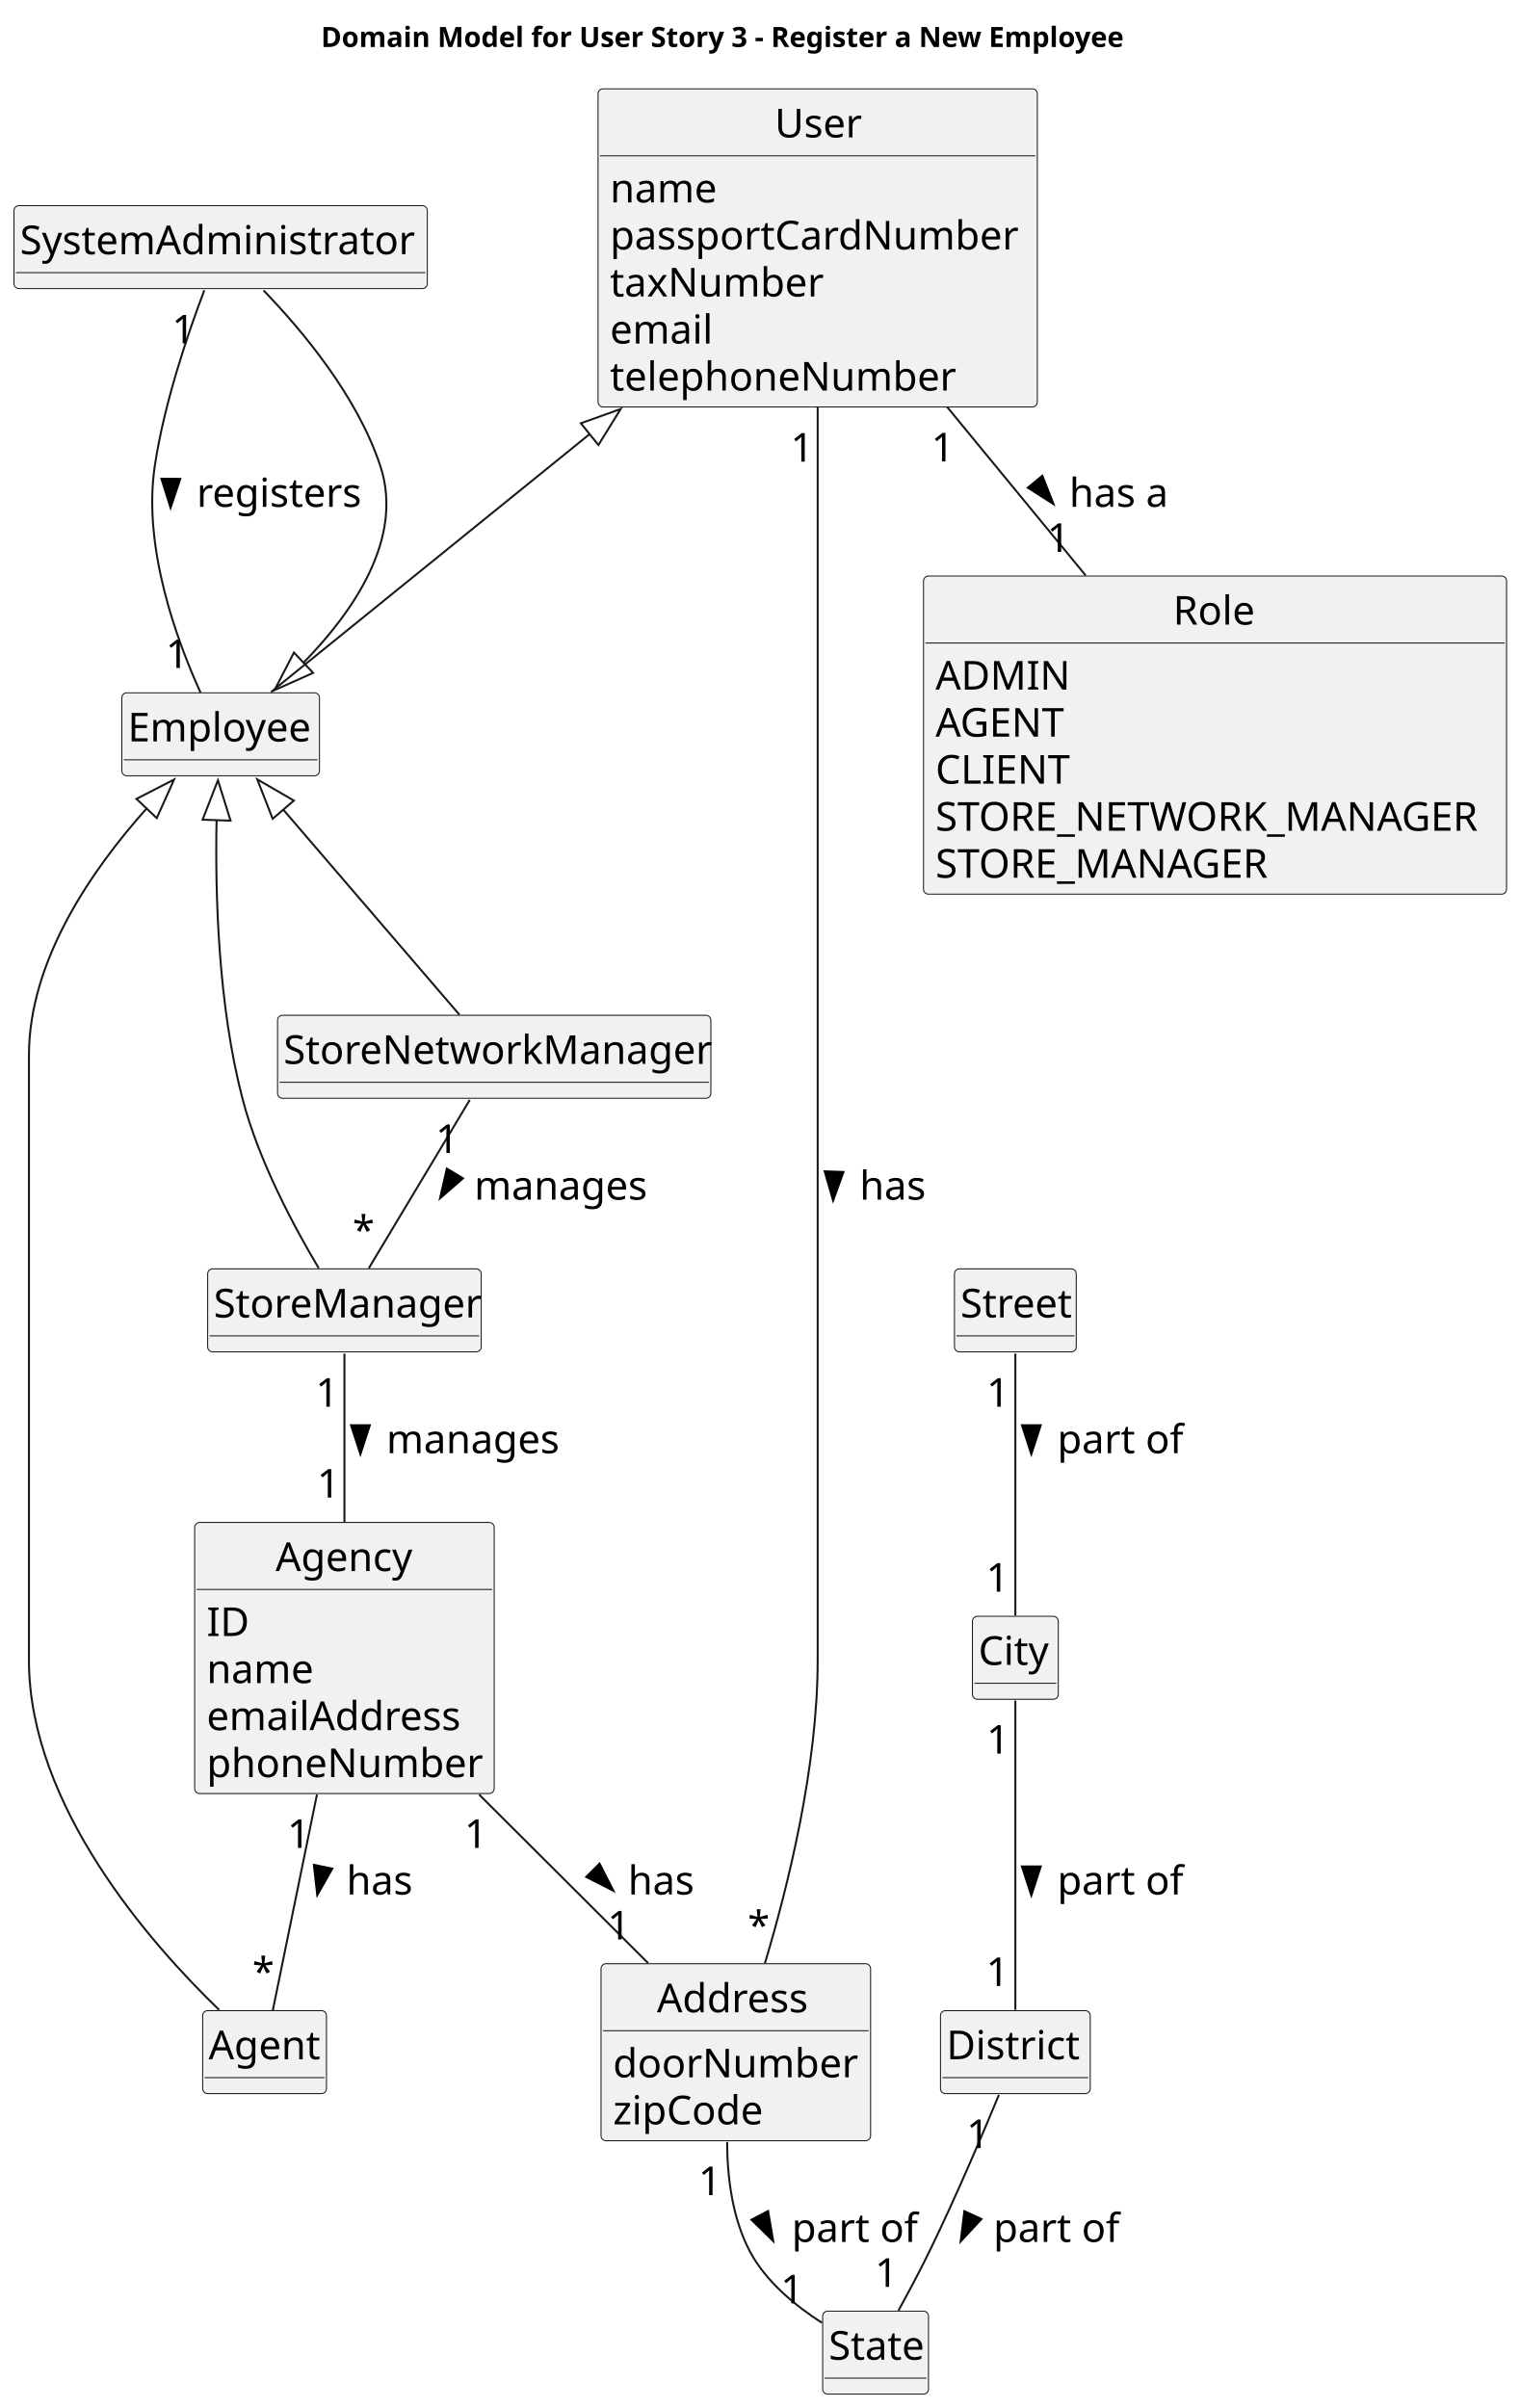
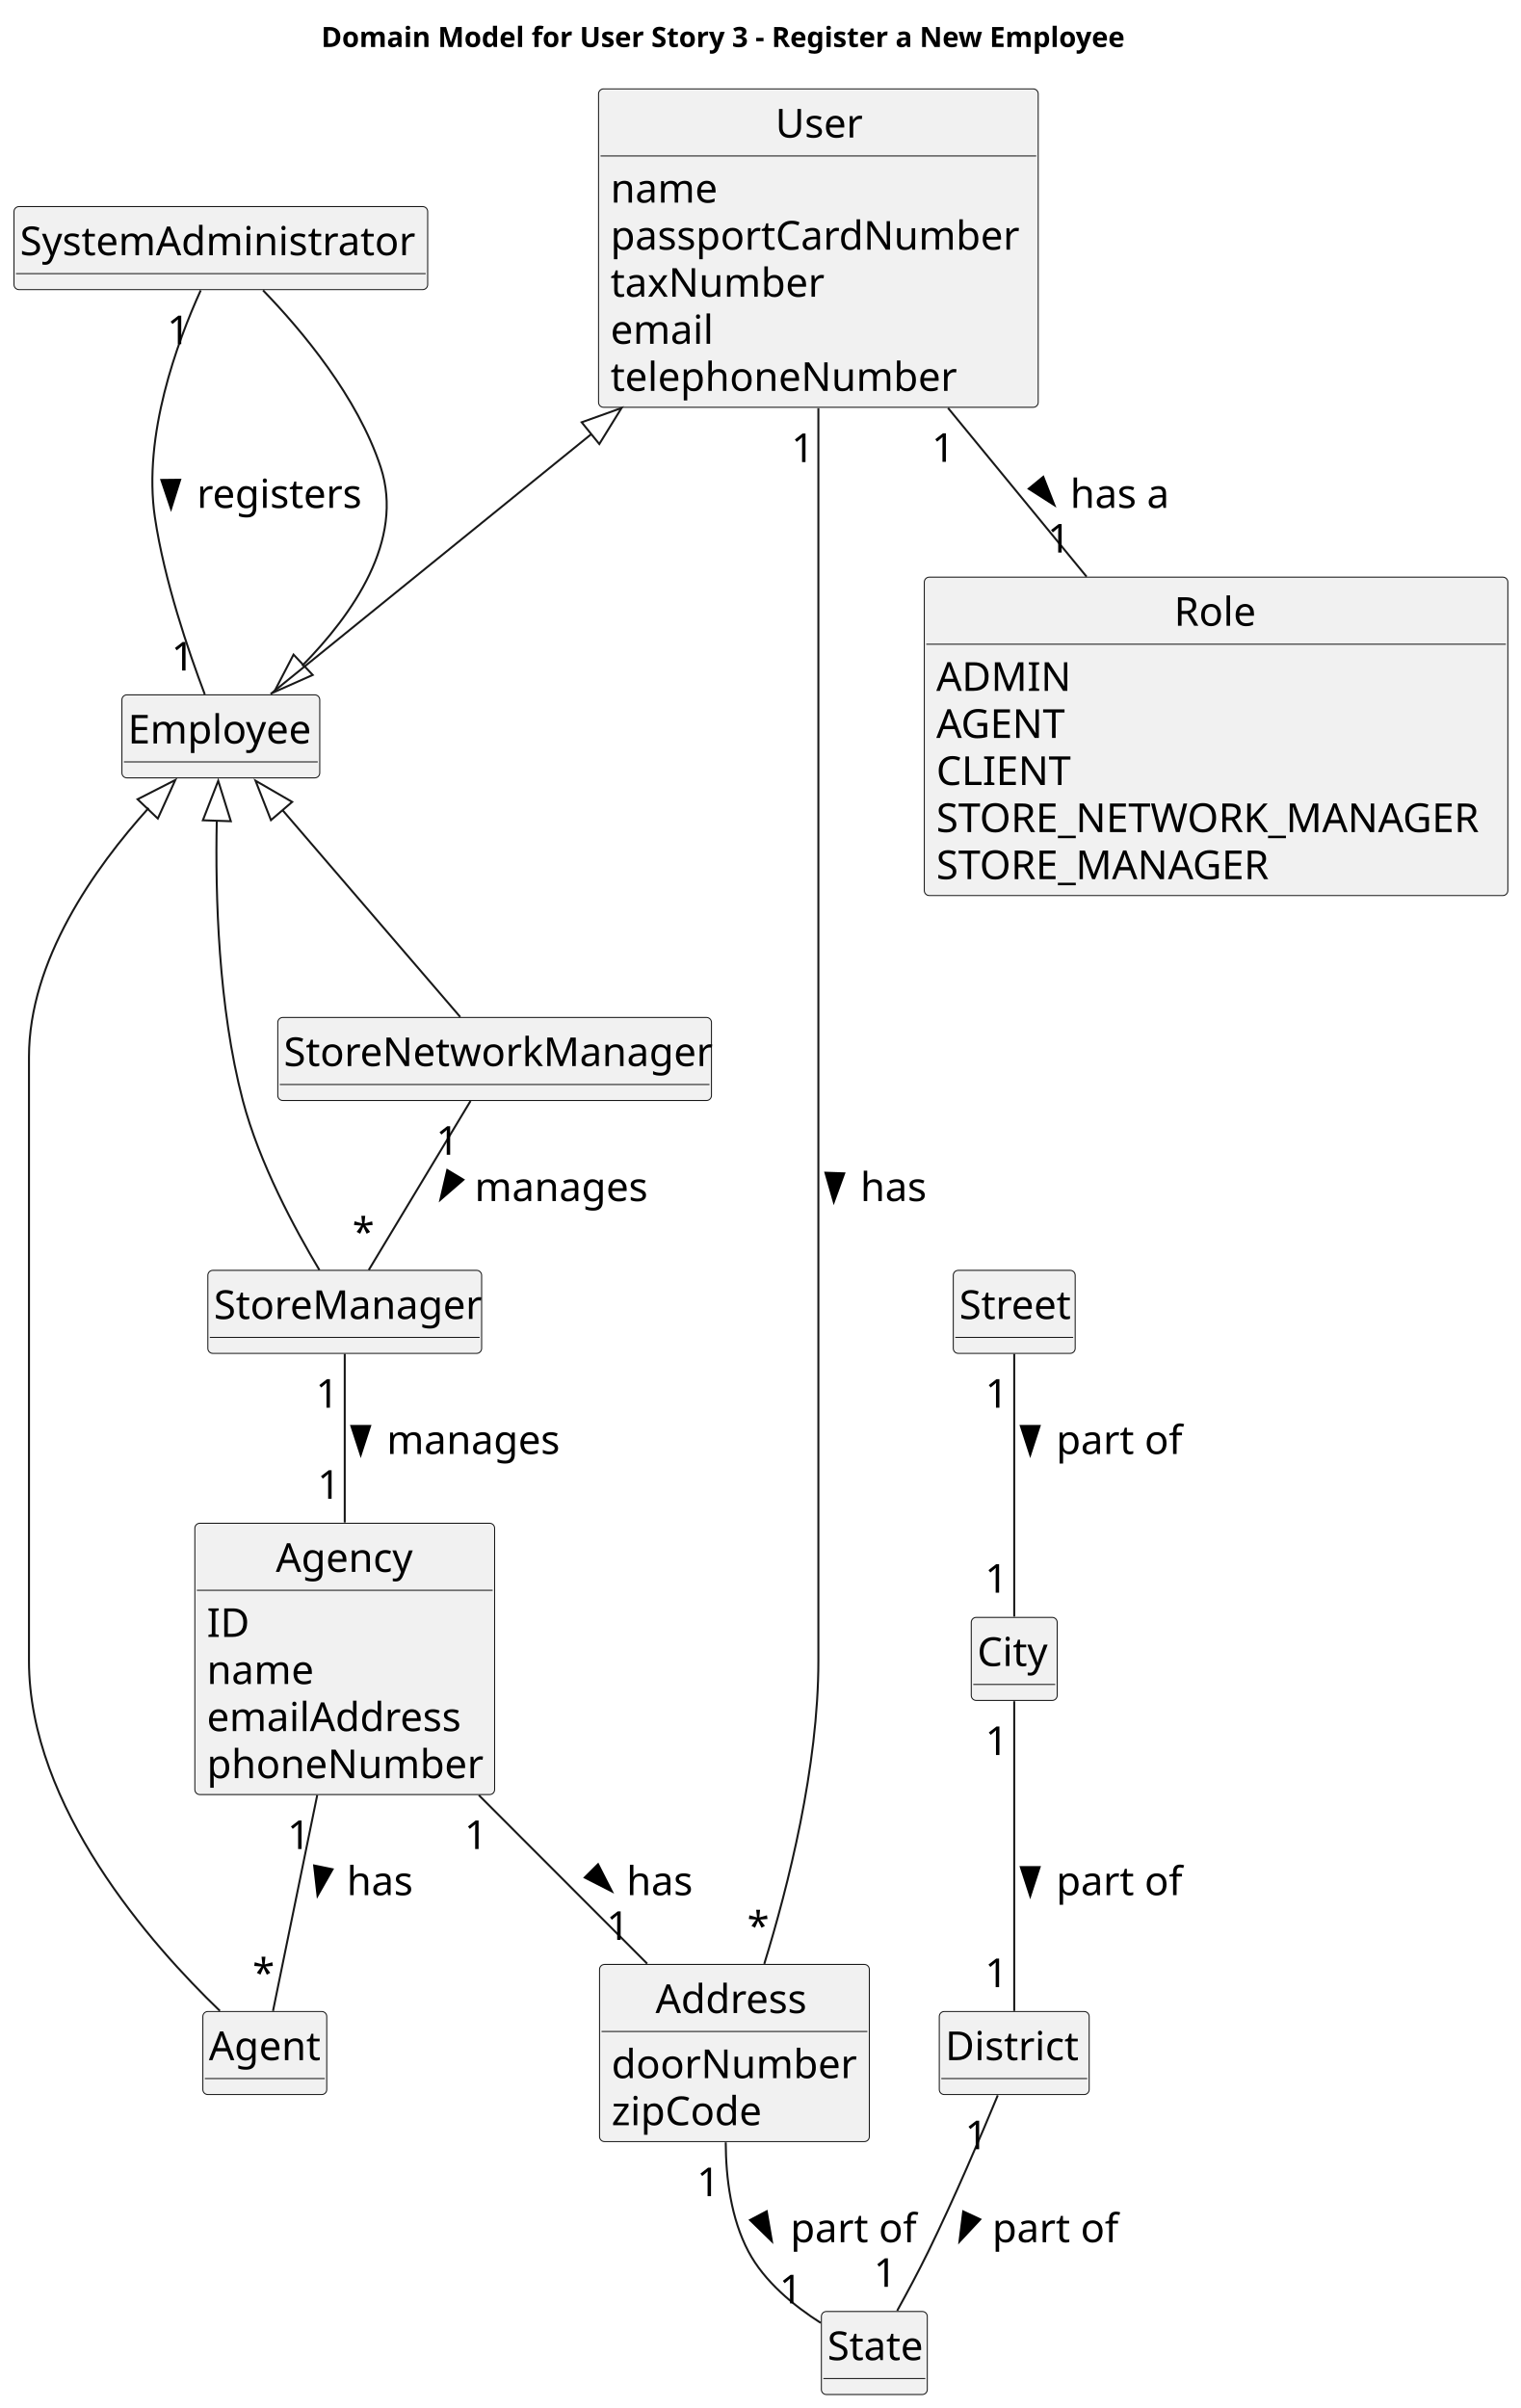
- <svg xmlns="http://www.w3.org/2000/svg" contentStyleType="text/css" height="1206px" preserveAspectRatio="none" style="width:761px;height:1206px;background:#FFFFFF;" version="1.1" viewBox="0 0 761 1206" width="761px" zoomAndPan="magnify">
+ <svg xmlns="http://www.w3.org/2000/svg" contentStyleType="text/css" height="1205px" preserveAspectRatio="none" style="width:761px;height:1205px;background:#FFFFFF;" version="1.1" viewBox="0 0 761 1205" width="761px" zoomAndPan="magnify">
  <defs />
  <g>
    <text fill="#000000" font-family="sans-serif" font-size="14" font-weight="bold" lengthAdjust="spacing" textLength="426" x="160.75" y="23.535">Domain Model for User Story 3 - Register a New Employee</text>
    <g id="elem_SystemAdministrator">
-       <rect codeLine="17" fill="#F1F1F1" height="41.555" id="SystemAdministrator" rx="2.5" ry="2.5" style="stroke:#181818;stroke-width:0.5;" width="207" x="7" y="102.988" />
-       <text fill="#000000" font-family="sans-serif" font-size="20" lengthAdjust="spacing" textLength="201" x="10" y="127.324">SystemAdministrator</text>
-       <line style="stroke:#181818;stroke-width:0.5;" x1="8" x2="213" y1="136.543" y2="136.543" />
+       <rect codeLine="17" fill="#F1F1F1" height="41.555" id="SystemAdministrator" rx="2.5" ry="2.5" style="stroke:#181818;stroke-width:0.5;" width="207" x="7" y="103.378" />
+       <text fill="#000000" font-family="sans-serif" font-size="20" lengthAdjust="spacing" textLength="201" x="10" y="127.714">SystemAdministrator</text>
+       <line style="stroke:#181818;stroke-width:0.5;" x1="8" x2="213" y1="136.933" y2="136.933" />
    </g>
    <g id="elem_Employee">
-       <rect codeLine="44" fill="#F1F1F1" height="41.555" id="Employee" rx="2.5" ry="2.5" style="stroke:#181818;stroke-width:0.5;" width="99" x="61" y="346.988" />
-       <text fill="#000000" font-family="sans-serif" font-size="20" lengthAdjust="spacing" textLength="93" x="64" y="371.324">Employee</text>
-       <line style="stroke:#181818;stroke-width:0.5;" x1="62" x2="159" y1="380.543" y2="380.543" />
+       <rect codeLine="44" fill="#F1F1F1" height="41.555" id="Employee" rx="2.5" ry="2.5" style="stroke:#181818;stroke-width:0.5;" width="99" x="61" y="347.708" />
+       <text fill="#000000" font-family="sans-serif" font-size="20" lengthAdjust="spacing" textLength="93" x="64" y="372.044">Employee</text>
+       <line style="stroke:#181818;stroke-width:0.5;" x1="62" x2="159" y1="381.263" y2="381.263" />
    </g>
    <g id="elem_StoreManager">
-       <rect codeLine="20" fill="#F1F1F1" height="41.555" id="StoreManager" rx="2.5" ry="2.5" style="stroke:#181818;stroke-width:0.5;" width="137" x="104" y="635.488" />
-       <text fill="#000000" font-family="sans-serif" font-size="20" lengthAdjust="spacing" textLength="131" x="107" y="659.824">StoreManager</text>
-       <line style="stroke:#181818;stroke-width:0.5;" x1="105" x2="240" y1="669.043" y2="669.043" />
+       <rect codeLine="20" fill="#F1F1F1" height="41.555" id="StoreManager" rx="2.5" ry="2.5" style="stroke:#181818;stroke-width:0.5;" width="137" x="104" y="635.698" />
+       <text fill="#000000" font-family="sans-serif" font-size="20" lengthAdjust="spacing" textLength="131" x="107" y="660.034">StoreManager</text>
+       <line style="stroke:#181818;stroke-width:0.5;" x1="105" x2="240" y1="669.253" y2="669.253" />
    </g>
    <g id="elem_StoreNetworkManager">
-       <rect codeLine="23" fill="#F1F1F1" height="41.555" id="StoreNetworkManager" rx="2.5" ry="2.5" style="stroke:#181818;stroke-width:0.5;" width="217" x="139" y="508.488" />
-       <text fill="#000000" font-family="sans-serif" font-size="20" lengthAdjust="spacing" textLength="211" x="142" y="532.824">StoreNetworkManager</text>
-       <line style="stroke:#181818;stroke-width:0.5;" x1="140" x2="355" y1="542.043" y2="542.043" />
+       <rect codeLine="23" fill="#F1F1F1" height="41.555" id="StoreNetworkManager" rx="2.5" ry="2.5" style="stroke:#181818;stroke-width:0.5;" width="217" x="139" y="509.148" />
+       <text fill="#000000" font-family="sans-serif" font-size="20" lengthAdjust="spacing" textLength="211" x="142" y="533.484">StoreNetworkManager</text>
+       <line style="stroke:#181818;stroke-width:0.5;" x1="140" x2="355" y1="542.703" y2="542.703" />
    </g>
    <g id="elem_Agent">
-       <rect codeLine="26" fill="#F1F1F1" height="41.555" id="Agent" rx="2.5" ry="2.5" style="stroke:#181818;stroke-width:0.5;" width="62" x="101.5" y="1006.988" />
-       <text fill="#000000" font-family="sans-serif" font-size="20" lengthAdjust="spacing" textLength="56" x="104.5" y="1031.324">Agent</text>
-       <line style="stroke:#181818;stroke-width:0.5;" x1="102.5" x2="162.5" y1="1040.543" y2="1040.543" />
+       <rect codeLine="26" fill="#F1F1F1" height="41.555" id="Agent" rx="2.5" ry="2.5" style="stroke:#181818;stroke-width:0.5;" width="62" x="101.5" y="1006.588" />
+       <text fill="#000000" font-family="sans-serif" font-size="20" lengthAdjust="spacing" textLength="56" x="104.5" y="1030.924">Agent</text>
+       <line style="stroke:#181818;stroke-width:0.5;" x1="102.5" x2="162.5" y1="1040.143" y2="1040.143" />
    </g>
    <g id="elem_Agency">
-       <rect codeLine="29" fill="#F1F1F1" height="135.773" id="Agency" rx="2.5" ry="2.5" style="stroke:#181818;stroke-width:0.5;" width="150" x="97.5" y="762.488" />
-       <text fill="#000000" font-family="sans-serif" font-size="20" lengthAdjust="spacing" textLength="69" x="138" y="786.824">Agency</text>
-       <line style="stroke:#181818;stroke-width:0.5;" x1="98.5" x2="246.5" y1="796.043" y2="796.043" />
-       <text fill="#000000" font-family="sans-serif" font-size="20" lengthAdjust="spacing" textLength="21" x="103.5" y="819.379">ID</text>
-       <text fill="#000000" font-family="sans-serif" font-size="20" lengthAdjust="spacing" textLength="53" x="103.5" y="842.934">name</text>
-       <text fill="#000000" font-family="sans-serif" font-size="20" lengthAdjust="spacing" textLength="132" x="103.5" y="866.488">emailAddress</text>
-       <text fill="#000000" font-family="sans-serif" font-size="20" lengthAdjust="spacing" textLength="138" x="103.5" y="890.043">phoneNumber</text>
+       <rect codeLine="29" fill="#F1F1F1" height="135.773" id="Agency" rx="2.5" ry="2.5" style="stroke:#181818;stroke-width:0.5;" width="150" x="97.5" y="762.258" />
+       <text fill="#000000" font-family="sans-serif" font-size="20" lengthAdjust="spacing" textLength="69" x="138" y="786.594">Agency</text>
+       <line style="stroke:#181818;stroke-width:0.5;" x1="98.5" x2="246.5" y1="795.813" y2="795.813" />
+       <text fill="#000000" font-family="sans-serif" font-size="20" lengthAdjust="spacing" textLength="21" x="103.5" y="819.149">ID</text>
+       <text fill="#000000" font-family="sans-serif" font-size="20" lengthAdjust="spacing" textLength="53" x="103.5" y="842.704">name</text>
+       <text fill="#000000" font-family="sans-serif" font-size="20" lengthAdjust="spacing" textLength="132" x="103.5" y="866.258">emailAddress</text>
+       <text fill="#000000" font-family="sans-serif" font-size="20" lengthAdjust="spacing" textLength="138" x="103.5" y="889.813">phoneNumber</text>
    </g>
    <g id="elem_User">
      <rect codeLine="36" fill="#F1F1F1" height="159.328" id="User" rx="2.5" ry="2.5" style="stroke:#181818;stroke-width:0.5;" width="220" x="299.5" y="44.488" />
      <text fill="#000000" font-family="sans-serif" font-size="20" lengthAdjust="spacing" textLength="43" x="388" y="68.824">User</text>
      <line style="stroke:#181818;stroke-width:0.5;" x1="300.5" x2="518.5" y1="78.043" y2="78.043" />
      <text fill="#000000" font-family="sans-serif" font-size="20" lengthAdjust="spacing" textLength="53" x="305.5" y="101.379">name</text>
      <text fill="#000000" font-family="sans-serif" font-size="20" lengthAdjust="spacing" textLength="208" x="305.5" y="124.934">passportCardNumber</text>
      <text fill="#000000" font-family="sans-serif" font-size="20" lengthAdjust="spacing" textLength="108" x="305.5" y="148.488">taxNumber</text>
      <text fill="#000000" font-family="sans-serif" font-size="20" lengthAdjust="spacing" textLength="53" x="305.5" y="172.043">email</text>
      <text fill="#000000" font-family="sans-serif" font-size="20" lengthAdjust="spacing" textLength="173" x="305.5" y="195.598">telephoneNumber</text>
    </g>
    <g id="elem_Address">
-       <rect codeLine="47" fill="#F1F1F1" height="88.664" id="Address" rx="2.5" ry="2.5" style="stroke:#181818;stroke-width:0.5;" width="135" x="301" y="983.488" />
-       <text fill="#000000" font-family="sans-serif" font-size="20" lengthAdjust="spacing" textLength="79" x="329" y="1007.824">Address</text>
-       <line style="stroke:#181818;stroke-width:0.5;" x1="302" x2="435" y1="1017.043" y2="1017.043" />
-       <text fill="#000000" font-family="sans-serif" font-size="20" lengthAdjust="spacing" textLength="123" x="307" y="1040.379">doorNumber</text>
-       <text fill="#000000" font-family="sans-serif" font-size="20" lengthAdjust="spacing" textLength="80" x="307" y="1063.934">zipCode</text>
+       <rect codeLine="47" fill="#F1F1F1" height="88.664" id="Address" rx="2.5" ry="2.5" style="stroke:#181818;stroke-width:0.5;" width="135" x="300" y="983.028" />
+       <text fill="#000000" font-family="sans-serif" font-size="20" lengthAdjust="spacing" textLength="79" x="328" y="1007.364">Address</text>
+       <line style="stroke:#181818;stroke-width:0.5;" x1="301" x2="434" y1="1016.583" y2="1016.583" />
+       <text fill="#000000" font-family="sans-serif" font-size="20" lengthAdjust="spacing" textLength="123" x="306" y="1039.919">doorNumber</text>
+       <text fill="#000000" font-family="sans-serif" font-size="20" lengthAdjust="spacing" textLength="80" x="306" y="1063.474">zipCode</text>
    </g>
    <g id="elem_Street">
-       <rect codeLine="52" fill="#F1F1F1" height="41.555" id="Street" rx="2.5" ry="2.5" style="stroke:#181818;stroke-width:0.5;" width="61" x="478" y="635.488" />
-       <text fill="#000000" font-family="sans-serif" font-size="20" lengthAdjust="spacing" textLength="55" x="481" y="659.824">Street</text>
-       <line style="stroke:#181818;stroke-width:0.5;" x1="479" x2="538" y1="669.043" y2="669.043" />
+       <rect codeLine="52" fill="#F1F1F1" height="41.555" id="Street" rx="2.5" ry="2.5" style="stroke:#181818;stroke-width:0.5;" width="61" x="477" y="635.698" />
+       <text fill="#000000" font-family="sans-serif" font-size="20" lengthAdjust="spacing" textLength="55" x="480" y="660.034">Street</text>
+       <line style="stroke:#181818;stroke-width:0.5;" x1="478" x2="537" y1="669.253" y2="669.253" />
    </g>
    <g id="elem_City">
-       <rect codeLine="55" fill="#F1F1F1" height="41.555" id="City" rx="2.5" ry="2.5" style="stroke:#181818;stroke-width:0.5;" width="43" x="487" y="809.488" />
-       <text fill="#000000" font-family="sans-serif" font-size="20" lengthAdjust="spacing" textLength="37" x="490" y="833.824">City</text>
-       <line style="stroke:#181818;stroke-width:0.5;" x1="488" x2="529" y1="843.043" y2="843.043" />
+       <rect codeLine="55" fill="#F1F1F1" height="41.555" id="City" rx="2.5" ry="2.5" style="stroke:#181818;stroke-width:0.5;" width="43" x="486" y="809.368" />
+       <text fill="#000000" font-family="sans-serif" font-size="20" lengthAdjust="spacing" textLength="37" x="489" y="833.704">City</text>
+       <line style="stroke:#181818;stroke-width:0.5;" x1="487" x2="528" y1="842.923" y2="842.923" />
    </g>
    <g id="elem_District">
-       <rect codeLine="58" fill="#F1F1F1" height="41.555" id="District" rx="2.5" ry="2.5" style="stroke:#181818;stroke-width:0.5;" width="75" x="471" y="1006.988" />
-       <text fill="#000000" font-family="sans-serif" font-size="20" lengthAdjust="spacing" textLength="69" x="474" y="1031.324">District</text>
-       <line style="stroke:#181818;stroke-width:0.5;" x1="472" x2="545" y1="1040.543" y2="1040.543" />
+       <rect codeLine="58" fill="#F1F1F1" height="41.555" id="District" rx="2.5" ry="2.5" style="stroke:#181818;stroke-width:0.5;" width="75" x="470" y="1006.588" />
+       <text fill="#000000" font-family="sans-serif" font-size="20" lengthAdjust="spacing" textLength="69" x="473" y="1030.924">District</text>
+       <line style="stroke:#181818;stroke-width:0.5;" x1="471" x2="544" y1="1040.143" y2="1040.143" />
    </g>
    <g id="elem_State">
-       <rect codeLine="61" fill="#F1F1F1" height="41.555" id="State" rx="2.5" ry="2.5" style="stroke:#181818;stroke-width:0.5;" width="53" x="412" y="1157.488" />
-       <text fill="#000000" font-family="sans-serif" font-size="20" lengthAdjust="spacing" textLength="47" x="415" y="1181.824">State</text>
-       <line style="stroke:#181818;stroke-width:0.5;" x1="413" x2="464" y1="1191.043" y2="1191.043" />
+       <rect codeLine="61" fill="#F1F1F1" height="41.555" id="State" rx="2.5" ry="2.5" style="stroke:#181818;stroke-width:0.5;" width="53" x="411" y="1156.698" />
+       <text fill="#000000" font-family="sans-serif" font-size="20" lengthAdjust="spacing" textLength="47" x="414" y="1181.034">State</text>
+       <line style="stroke:#181818;stroke-width:0.5;" x1="412" x2="463" y1="1190.253" y2="1190.253" />
    </g>
    <g id="elem_Role">
-       <rect codeLine="64" fill="#F1F1F1" height="159.328" id="Role" rx="2.5" ry="2.5" style="stroke:#181818;stroke-width:0.5;" width="292" x="462.5" y="288.488" />
-       <text fill="#000000" font-family="sans-serif" font-size="20" lengthAdjust="spacing" textLength="42" x="587.5" y="312.824">Role</text>
-       <line style="stroke:#181818;stroke-width:0.5;" x1="463.5" x2="753.5" y1="322.043" y2="322.043" />
-       <text fill="#000000" font-family="sans-serif" font-size="20" lengthAdjust="spacing" textLength="67" x="468.5" y="345.379">ADMIN</text>
-       <text fill="#000000" font-family="sans-serif" font-size="20" lengthAdjust="spacing" textLength="67" x="468.5" y="368.934">AGENT</text>
-       <text fill="#000000" font-family="sans-serif" font-size="20" lengthAdjust="spacing" textLength="70" x="468.5" y="392.488">CLIENT</text>
-       <text fill="#000000" font-family="sans-serif" font-size="20" lengthAdjust="spacing" textLength="280" x="468.5" y="416.043">STORE_NETWORK_MANAGER</text>
-       <text fill="#000000" font-family="sans-serif" font-size="20" lengthAdjust="spacing" textLength="172" x="468.5" y="439.598">STORE_MANAGER</text>
+       <rect codeLine="64" fill="#F1F1F1" height="159.328" id="Role" rx="2.5" ry="2.5" style="stroke:#181818;stroke-width:0.5;" width="292" x="462.5" y="288.818" />
+       <text fill="#000000" font-family="sans-serif" font-size="20" lengthAdjust="spacing" textLength="42" x="587.5" y="313.154">Role</text>
+       <line style="stroke:#181818;stroke-width:0.5;" x1="463.5" x2="753.5" y1="322.373" y2="322.373" />
+       <text fill="#000000" font-family="sans-serif" font-size="20" lengthAdjust="spacing" textLength="67" x="468.5" y="345.709">ADMIN</text>
+       <text fill="#000000" font-family="sans-serif" font-size="20" lengthAdjust="spacing" textLength="67" x="468.5" y="369.264">AGENT</text>
+       <text fill="#000000" font-family="sans-serif" font-size="20" lengthAdjust="spacing" textLength="70" x="468.5" y="392.818">CLIENT</text>
+       <text fill="#000000" font-family="sans-serif" font-size="20" lengthAdjust="spacing" textLength="280" x="468.5" y="416.373">STORE_NETWORK_MANAGER</text>
+       <text fill="#000000" font-family="sans-serif" font-size="20" lengthAdjust="spacing" textLength="172" x="468.5" y="439.928">STORE_MANAGER</text>
    </g>
    <g id="link_Employee_SystemAdministrator">
-       <path d="M151.75,332.158 C177,306.388 202.38,269.628 190.5,233.488 C179.02,198.578 151.53,165.678 131.99,145.458 " fill="none" id="Employee-backto-SystemAdministrator" style="stroke:#181818;stroke-width:1.0;" />
-       <polygon fill="none" points="156.82,336.998,137.48,345.648,147.21,326.828,156.82,336.998" style="stroke:#181818;stroke-width:1.0;" />
+       <path d="M151.17,333.198 C176.61,307.368 202.47,270.268 190.5,233.818 C178.95,198.648 151.18,165.498 131.62,145.278 " fill="none" id="Employee-backto-SystemAdministrator" style="stroke:#181818;stroke-width:1.0;" />
+       <polygon fill="none" points="156.48,337.758,137.12,346.368,146.88,327.568,156.48,337.758" style="stroke:#181818;stroke-width:1.0;" />
    </g>
    <g id="link_SystemAdministrator_Employee">
-       <path codeLine="72" d="M102.32,145.368 C94.16,166.868 82.19,201.938 77.5,233.488 C71.42,274.338 88.63,320.948 100.43,346.868 " fill="none" id="SystemAdministrator-Employee" style="stroke:#181818;stroke-width:1.0;" />
-       <polygon fill="#000000" points="85.425,254.265,90.263,239.838,80.859,239.75,85.425,254.265" style="stroke:#000000;stroke-width:1.0;" />
-       <text fill="#000000" font-family="sans-serif" font-size="20" lengthAdjust="spacing" textLength="83" x="98.5" y="253.824">registers</text>
-       <text fill="#000000" font-family="sans-serif" font-size="20" lengthAdjust="spacing" textLength="13" x="86.109" y="172.006">1</text>
-       <text fill="#000000" font-family="sans-serif" font-size="20" lengthAdjust="spacing" textLength="13" x="82.977" y="334.572">1</text>
+       <path codeLine="72" d="M100.43,145.298 C88.63,171.258 71.43,217.918 77.5,258.818 C82.22,290.608 94.31,325.968 102.47,347.468 " fill="none" id="SystemAdministrator-Employee" style="stroke:#181818;stroke-width:1.0;" />
+       <polygon fill="#000000" points="85.581,254.595,90.137,240.076,80.733,240.171,85.581,254.595" style="stroke:#000000;stroke-width:1.0;" />
+       <text fill="#000000" font-family="sans-serif" font-size="20" lengthAdjust="spacing" textLength="83" x="98.5" y="254.154">registers</text>
+       <text fill="#000000" font-family="sans-serif" font-size="20" lengthAdjust="spacing" textLength="13" x="83.598" y="172.247">1</text>
+       <text fill="#000000" font-family="sans-serif" font-size="20" lengthAdjust="spacing" textLength="13" x="85.747" y="335.543">1</text>
    </g>
    <g id="link_Employee_StoreManager">
-       <path d="M108.47,410.538 C107.71,447.808 109.23,503.658 121.5,550.488 C129.67,581.658 147.36,614.618 159.6,635.108 " fill="none" id="Employee-backto-StoreManager" style="stroke:#181818;stroke-width:1.0;" />
-       <polygon fill="none" points="101.46,410.528,109.14,390.778,115.46,411.008,101.46,410.528" style="stroke:#181818;stroke-width:1.0;" />
+       <path d="M108.47,410.708 C107.7,447.918 109.19,503.838 121.5,550.698 C129.72,582.008 147.59,615.108 159.83,635.538 " fill="none" id="Employee-backto-StoreManager" style="stroke:#181818;stroke-width:1.0;" />
+       <polygon fill="none" points="101.51,410.478,109.19,390.728,115.5,410.958,101.51,410.478" style="stroke:#181818;stroke-width:1.0;" />
    </g>
    <g id="link_Employee_StoreNetworkManager">
-       <path d="M141.7,405.318 C169.07,437.178 207.86,482.338 230.07,508.198 " fill="none" id="Employee-backto-StoreNetworkManager" style="stroke:#181818;stroke-width:1.0;" />
-       <polygon fill="none" points="136.56,410.068,128.84,390.338,147.18,400.948,136.56,410.068" style="stroke:#181818;stroke-width:1.0;" />
+       <path d="M141.36,405.398 C168.84,437.378 208.02,482.978 230.29,508.898 " fill="none" id="Employee-backto-StoreNetworkManager" style="stroke:#181818;stroke-width:1.0;" />
+       <polygon fill="none" points="135.58,410.408,127.85,390.678,146.19,401.288,135.58,410.408" style="stroke:#181818;stroke-width:1.0;" />
    </g>
    <g id="link_Employee_Agent">
-       <path d="M73.56,404.778 C46.5,434.938 14.5,480.718 14.5,528.488 C14.5,528.488 14.5,528.488 14.5,831.488 C14.5,904.438 75.46,973.518 109.75,1006.608 " fill="none" id="Employee-backto-Agent" style="stroke:#181818;stroke-width:1.0;" />
-       <polygon fill="none" points="68.34,400.098,87.19,390.418,78.5,409.738,68.34,400.098" style="stroke:#181818;stroke-width:1.0;" />
+       <path d="M74.39,404.318 C47.17,434.458 14.5,480.668 14.5,528.928 C14.5,528.928 14.5,528.928 14.5,831.138 C14.5,904.208 75.79,973.358 110.03,1006.278 " fill="none" id="Employee-backto-Agent" style="stroke:#181818;stroke-width:1.0;" />
+       <polygon fill="none" points="68.84,399.958,87.72,390.328,78.97,409.618,68.84,399.958" style="stroke:#181818;stroke-width:1.0;" />
    </g>
    <g id="link_User_Employee">
-       <path d="M295.37,217.358 C236.96,264.638 170.91,318.098 135.73,346.568 " fill="none" id="User-backto-Employee" style="stroke:#181818;stroke-width:1.0;" />
-       <polygon fill="none" points="290.88,211.988,310.83,204.848,299.69,222.868,290.88,211.988" style="stroke:#181818;stroke-width:1.0;" />
+       <path d="M295.7,217.388 C237.03,264.928 170.58,318.798 135.41,347.288 " fill="none" id="User-backto-Employee" style="stroke:#181818;stroke-width:1.0;" />
+       <polygon fill="none" points="291.06,211.318,311.01,204.168,299.88,222.198,291.06,211.318" style="stroke:#181818;stroke-width:1.0;" />
    </g>
    <g id="link_User_Address">
-       <path codeLine="73" d="M409.5,203.728 C409.5,251.058 409.5,312.478 409.5,366.988 C409.5,366.988 409.5,366.988 409.5,831.488 C409.5,884.548 394.86,944.018 383.07,983.278 " fill="none" id="User-Address" style="stroke:#181818;stroke-width:1.0;" />
-       <polygon fill="#000000" points="417.229,601.261,422.419,586.957,413.02,586.638,417.229,601.261" style="stroke:#000000;stroke-width:1.0;" />
-       <text fill="#000000" font-family="sans-serif" font-size="20" lengthAdjust="spacing" textLength="33" x="430.5" y="600.824">has</text>
-       <text fill="#000000" font-family="sans-serif" font-size="20" lengthAdjust="spacing" textLength="13" x="395.921" y="231.2">1</text>
-       <text fill="#000000" font-family="sans-serif" font-size="20" lengthAdjust="spacing" textLength="10" x="374.476" y="971.424">*</text>
+       <path codeLine="73" d="M409.5,204.278 C409.5,251.628 409.5,312.998 409.5,367.478 C409.5,367.478 409.5,367.478 409.5,831.138 C409.5,884.188 394.5,943.558 382.43,982.748 " fill="none" id="User-Address" style="stroke:#181818;stroke-width:1.0;" />
+       <polygon fill="#000000" points="417.222,601.471,422.424,587.171,413.026,586.844,417.222,601.471" style="stroke:#000000;stroke-width:1.0;" />
+       <text fill="#000000" font-family="sans-serif" font-size="20" lengthAdjust="spacing" textLength="33" x="430.5" y="601.034">has</text>
+       <text fill="#000000" font-family="sans-serif" font-size="20" lengthAdjust="spacing" textLength="13" x="395.962" y="231.225">1</text>
+       <text fill="#000000" font-family="sans-serif" font-size="20" lengthAdjust="spacing" textLength="10" x="373.889" y="970.884">*</text>
    </g>
    <g id="link_User_Role">
-       <path codeLine="74" d="M474.38,203.888 C496.62,230.928 521.48,261.168 543.7,288.188 " fill="none" id="User-Role" style="stroke:#181818;stroke-width:1.0;" />
-       <polygon fill="#000000" points="527.581,252.445,522.021,238.28,514.757,244.253,527.581,252.445" style="stroke:#000000;stroke-width:1.0;" />
-       <text fill="#000000" font-family="sans-serif" font-size="20" lengthAdjust="spacing" textLength="50" x="535.5" y="253.824">has a</text>
-       <text fill="#000000" font-family="sans-serif" font-size="20" lengthAdjust="spacing" textLength="13" x="466.397" y="231.089">1</text>
-       <text fill="#000000" font-family="sans-serif" font-size="20" lengthAdjust="spacing" textLength="13" x="524.35" y="276.403">1</text>
+       <path codeLine="74" d="M474.38,204.168 C496.62,231.238 521.48,261.518 543.7,288.578 " fill="none" id="User-Role" style="stroke:#181818;stroke-width:1.0;" />
+       <polygon fill="#000000" points="527.577,252.778,522.026,238.61,514.759,244.578,527.577,252.778" style="stroke:#000000;stroke-width:1.0;" />
+       <text fill="#000000" font-family="sans-serif" font-size="20" lengthAdjust="spacing" textLength="50" x="535.5" y="254.154">has a</text>
+       <text fill="#000000" font-family="sans-serif" font-size="20" lengthAdjust="spacing" textLength="13" x="466.215" y="231.106">1</text>
+       <text fill="#000000" font-family="sans-serif" font-size="20" lengthAdjust="spacing" textLength="13" x="524.127" y="276.514">1</text>
    </g>
    <g id="link_Address_State">
-       <path codeLine="75" d="M364.15,1072.778 C364.22,1090.648 366.78,1110.958 375.5,1127.488 C383.51,1142.678 398.37,1154.818 411.64,1163.328 " fill="none" id="Address-State" style="stroke:#181818;stroke-width:1.0;" />
-       <polygon fill="#000000" points="387.216,1122.35,384.658,1107.35,376.33,1111.718,387.216,1122.35" style="stroke:#000000;stroke-width:1.0;" />
-       <text fill="#000000" font-family="sans-serif" font-size="20" lengthAdjust="spacing" textLength="64" x="396.5" y="1122.824">part of</text>
-       <text fill="#000000" font-family="sans-serif" font-size="20" lengthAdjust="spacing" textLength="13" x="349.76" y="1099.383">1</text>
-       <text fill="#000000" font-family="sans-serif" font-size="20" lengthAdjust="spacing" textLength="13" x="390.925" y="1153.615">1</text>
+       <path codeLine="75" d="M363.14,1072.078 C363.21,1089.928 365.78,1110.208 374.5,1126.698 C382.52,1141.848 397.37,1153.928 410.65,1162.398 " fill="none" id="Address-State" style="stroke:#181818;stroke-width:1.0;" />
+       <polygon fill="#000000" points="386.224,1121.556,383.649,1106.559,375.325,1110.937,386.224,1121.556" style="stroke:#000000;stroke-width:1.0;" />
+       <text fill="#000000" font-family="sans-serif" font-size="20" lengthAdjust="spacing" textLength="64" x="395.5" y="1122.034">part of</text>
+       <text fill="#000000" font-family="sans-serif" font-size="20" lengthAdjust="spacing" textLength="13" x="348.681" y="1099.006">1</text>
+       <text fill="#000000" font-family="sans-serif" font-size="20" lengthAdjust="spacing" textLength="13" x="389.938" y="1152.652">1</text>
    </g>
    <g id="link_Street_City">
-       <path codeLine="76" d="M508.5,677.898 C508.5,710.998 508.5,776.018 508.5,809.108 " fill="none" id="Street-City" style="stroke:#181818;stroke-width:1.0;" />
-       <polygon fill="#000000" points="516.5,728.266,521.202,713.793,511.798,713.793,516.5,728.266" style="stroke:#000000;stroke-width:1.0;" />
-       <text fill="#000000" font-family="sans-serif" font-size="20" lengthAdjust="spacing" textLength="64" x="529.5" y="727.824">part of</text>
-       <text fill="#000000" font-family="sans-serif" font-size="20" lengthAdjust="spacing" textLength="13" x="494.078" y="704.543">1</text>
-       <text fill="#000000" font-family="sans-serif" font-size="20" lengthAdjust="spacing" textLength="13" x="493.834" y="797.147">1</text>
+       <path codeLine="76" d="M507.5,677.508 C507.5,710.498 507.5,775.898 507.5,808.978 " fill="none" id="Street-City" style="stroke:#181818;stroke-width:1.0;" />
+       <polygon fill="#000000" points="515.5,728.036,520.202,713.563,510.798,713.563,515.5,728.036" style="stroke:#000000;stroke-width:1.0;" />
+       <text fill="#000000" font-family="sans-serif" font-size="20" lengthAdjust="spacing" textLength="64" x="528.5" y="727.594">part of</text>
+       <text fill="#000000" font-family="sans-serif" font-size="20" lengthAdjust="spacing" textLength="13" x="492.997" y="704.432">1</text>
+       <text fill="#000000" font-family="sans-serif" font-size="20" lengthAdjust="spacing" textLength="13" x="492.834" y="797.014">1</text>
    </g>
    <g id="link_City_District">
-       <path codeLine="77" d="M508.5,851.678 C508.5,889.138 508.5,969.018 508.5,1006.618 " fill="none" id="City-District" style="stroke:#181818;stroke-width:1.0;" />
-       <polygon fill="#000000" points="516.5,949.266,521.202,934.793,511.798,934.793,516.5,949.266" style="stroke:#000000;stroke-width:1.0;" />
-       <text fill="#000000" font-family="sans-serif" font-size="20" lengthAdjust="spacing" textLength="64" x="529.5" y="948.824">part of</text>
-       <text fill="#000000" font-family="sans-serif" font-size="20" lengthAdjust="spacing" textLength="13" x="494.078" y="878.274">1</text>
-       <text fill="#000000" font-family="sans-serif" font-size="20" lengthAdjust="spacing" textLength="13" x="493.834" y="994.659">1</text>
+       <path codeLine="77" d="M507.5,851.298 C507.5,888.808 507.5,968.888 507.5,1006.318 " fill="none" id="City-District" style="stroke:#181818;stroke-width:1.0;" />
+       <polygon fill="#000000" points="515.5,948.806,520.202,934.333,510.798,934.333,515.5,948.806" style="stroke:#000000;stroke-width:1.0;" />
+       <text fill="#000000" font-family="sans-serif" font-size="20" lengthAdjust="spacing" textLength="64" x="528.5" y="948.364">part of</text>
+       <text fill="#000000" font-family="sans-serif" font-size="20" lengthAdjust="spacing" textLength="13" x="492.997" y="878.249">1</text>
+       <text fill="#000000" font-family="sans-serif" font-size="20" lengthAdjust="spacing" textLength="13" x="492.834" y="994.385">1</text>
    </g>
    <g id="link_District_State">
-       <path codeLine="78" d="M500.25,1049.208 C491.94,1069.278 478.49,1100.818 465.5,1127.488 C460.66,1137.418 454.89,1148.228 449.92,1157.258 " fill="none" id="District-State" style="stroke:#181818;stroke-width:1.0;" />
-       <polygon fill="#000000" points="481.122,1122.517,491.495,1111.384,482.97,1107.413,481.122,1122.517" style="stroke:#000000;stroke-width:1.0;" />
-       <text fill="#000000" font-family="sans-serif" font-size="20" lengthAdjust="spacing" textLength="64" x="497.5" y="1122.824">part of</text>
-       <text fill="#000000" font-family="sans-serif" font-size="20" lengthAdjust="spacing" textLength="13" x="484.023" y="1075.811">1</text>
-       <text fill="#000000" font-family="sans-serif" font-size="20" lengthAdjust="spacing" textLength="13" x="438.181" y="1145.335">1</text>
+       <path codeLine="78" d="M499.26,1048.548 C490.95,1068.588 477.51,1100.078 464.5,1126.698 C459.66,1136.588 453.89,1147.348 448.93,1156.328 " fill="none" id="District-State" style="stroke:#181818;stroke-width:1.0;" />
+       <polygon fill="#000000" points="480.115,1121.724,490.499,1110.601,481.978,1106.622,480.115,1121.724" style="stroke:#000000;stroke-width:1.0;" />
+       <text fill="#000000" font-family="sans-serif" font-size="20" lengthAdjust="spacing" textLength="64" x="496.5" y="1122.034">part of</text>
+       <text fill="#000000" font-family="sans-serif" font-size="20" lengthAdjust="spacing" textLength="13" x="482.851" y="1075.506">1</text>
+       <text fill="#000000" font-family="sans-serif" font-size="20" lengthAdjust="spacing" textLength="13" x="437.193" y="1144.369">1</text>
    </g>
    <g id="link_Agency_Address">
-       <path codeLine="79" d="M239.95,898.768 C267.97,926.708 299.68,958.348 324.6,983.208 " fill="none" id="Agency-Address" style="stroke:#181818;stroke-width:1.0;" />
-       <polygon fill="#000000" points="307.164,946.915,300.239,933.366,293.597,940.024,307.164,946.915" style="stroke:#000000;stroke-width:1.0;" />
-       <text fill="#000000" font-family="sans-serif" font-size="20" lengthAdjust="spacing" textLength="33" x="314.5" y="948.824">has</text>
-       <text fill="#000000" font-family="sans-serif" font-size="20" lengthAdjust="spacing" textLength="13" x="232.569" y="925.495">1</text>
-       <text fill="#000000" font-family="sans-serif" font-size="20" lengthAdjust="spacing" textLength="13" x="304.197" y="971.343">1</text>
+       <path codeLine="79" d="M239.61,898.328 C267.48,926.228 299.04,957.818 323.83,982.638 " fill="none" id="Agency-Address" style="stroke:#181818;stroke-width:1.0;" />
+       <polygon fill="#000000" points="306.154,946.466,299.253,932.904,292.599,939.55,306.154,946.466" style="stroke:#000000;stroke-width:1.0;" />
+       <text fill="#000000" font-family="sans-serif" font-size="20" lengthAdjust="spacing" textLength="33" x="313.5" y="948.364">has</text>
+       <text fill="#000000" font-family="sans-serif" font-size="20" lengthAdjust="spacing" textLength="13" x="232.387" y="925.285">1</text>
+       <text fill="#000000" font-family="sans-serif" font-size="20" lengthAdjust="spacing" textLength="13" x="303.461" y="970.757">1</text>
    </g>
    <g id="link_StoreNetworkManager_StoreManager">
-       <path codeLine="80" d="M235.28,550.848 C221.34,574.098 198.66,611.898 184.71,635.138 " fill="none" id="StoreNetworkManager-StoreManager" style="stroke:#181818;stroke-width:1.0;" />
-       <polygon fill="#000000" points="220.384,600.126,231.862,590.135,223.797,585.297,220.384,600.126" style="stroke:#000000;stroke-width:1.0;" />
-       <text fill="#000000" font-family="sans-serif" font-size="20" lengthAdjust="spacing" textLength="86" x="237.5" y="600.824">manages</text>
-       <text fill="#000000" font-family="sans-serif" font-size="20" lengthAdjust="spacing" textLength="13" x="218.185" y="577.482">1</text>
-       <text fill="#000000" font-family="sans-serif" font-size="20" lengthAdjust="spacing" textLength="10" x="176.558" y="623.184">*</text>
+       <path codeLine="80" d="M235.45,550.938 C221.45,574.178 198.5,612.298 184.52,635.518 " fill="none" id="StoreNetworkManager-StoreManager" style="stroke:#181818;stroke-width:1.0;" />
+       <polygon fill="#000000" points="220.373,600.329,231.867,590.357,223.81,585.505,220.373,600.329" style="stroke:#000000;stroke-width:1.0;" />
+       <text fill="#000000" font-family="sans-serif" font-size="20" lengthAdjust="spacing" textLength="86" x="237.5" y="601.034">manages</text>
+       <text fill="#000000" font-family="sans-serif" font-size="20" lengthAdjust="spacing" textLength="13" x="218.16" y="577.857">1</text>
+       <text fill="#000000" font-family="sans-serif" font-size="20" lengthAdjust="spacing" textLength="10" x="176.319" y="623.608">*</text>
    </g>
    <g id="link_StoreManager_Agency">
-       <path codeLine="81" d="M172.5,677.898 C172.5,698.718 172.5,732.168 172.5,762.358 " fill="none" id="StoreManager-Agency" style="stroke:#181818;stroke-width:1.0;" />
-       <polygon fill="#000000" points="180.5,728.266,185.202,713.793,175.798,713.793,180.5,728.266" style="stroke:#000000;stroke-width:1.0;" />
-       <text fill="#000000" font-family="sans-serif" font-size="20" lengthAdjust="spacing" textLength="86" x="193.5" y="727.824">manages</text>
-       <text fill="#000000" font-family="sans-serif" font-size="20" lengthAdjust="spacing" textLength="13" x="158.078" y="704.543">1</text>
-       <text fill="#000000" font-family="sans-serif" font-size="20" lengthAdjust="spacing" textLength="13" x="158.789" y="750.027">1</text>
+       <path codeLine="81" d="M172.5,677.508 C172.5,698.198 172.5,731.658 172.5,761.878 " fill="none" id="StoreManager-Agency" style="stroke:#181818;stroke-width:1.0;" />
+       <polygon fill="#000000" points="180.5,728.036,185.202,713.563,175.798,713.563,180.5,728.036" style="stroke:#000000;stroke-width:1.0;" />
+       <text fill="#000000" font-family="sans-serif" font-size="20" lengthAdjust="spacing" textLength="86" x="193.5" y="727.594">manages</text>
+       <text fill="#000000" font-family="sans-serif" font-size="20" lengthAdjust="spacing" textLength="13" x="157.997" y="704.432">1</text>
+       <text fill="#000000" font-family="sans-serif" font-size="20" lengthAdjust="spacing" textLength="13" x="158.83" y="750.017">1</text>
    </g>
    <g id="link_Agency_Agent">
-       <path codeLine="82" d="M158.73,898.768 C150.96,936.768 141.79,981.578 136.61,1006.908 " fill="none" id="Agency-Agent" style="stroke:#181818;stroke-width:1.0;" />
-       <polygon fill="#000000" points="158.897,949.103,166.404,935.867,157.19,933.982,158.897,949.103" style="stroke:#000000;stroke-width:1.0;" />
-       <text fill="#000000" font-family="sans-serif" font-size="20" lengthAdjust="spacing" textLength="33" x="173.5" y="948.824">has</text>
-       <text fill="#000000" font-family="sans-serif" font-size="20" lengthAdjust="spacing" textLength="13" x="143.861" y="925.495">1</text>
-       <text fill="#000000" font-family="sans-serif" font-size="20" lengthAdjust="spacing" textLength="10" x="126.371" y="994.623">*</text>
+       <path codeLine="82" d="M158.73,898.328 C150.96,936.268 141.79,981.018 136.61,1006.308 " fill="none" id="Agency-Agent" style="stroke:#181818;stroke-width:1.0;" />
+       <polygon fill="#000000" points="158.894,948.643,166.405,935.409,157.192,933.521,158.894,948.643" style="stroke:#000000;stroke-width:1.0;" />
+       <text fill="#000000" font-family="sans-serif" font-size="20" lengthAdjust="spacing" textLength="33" x="173.5" y="948.364">has</text>
+       <text fill="#000000" font-family="sans-serif" font-size="20" lengthAdjust="spacing" textLength="13" x="143.798" y="925.285">1</text>
+       <text fill="#000000" font-family="sans-serif" font-size="20" lengthAdjust="spacing" textLength="10" x="126.382" y="994.372">*</text>
    </g>
  </g>
</svg>
